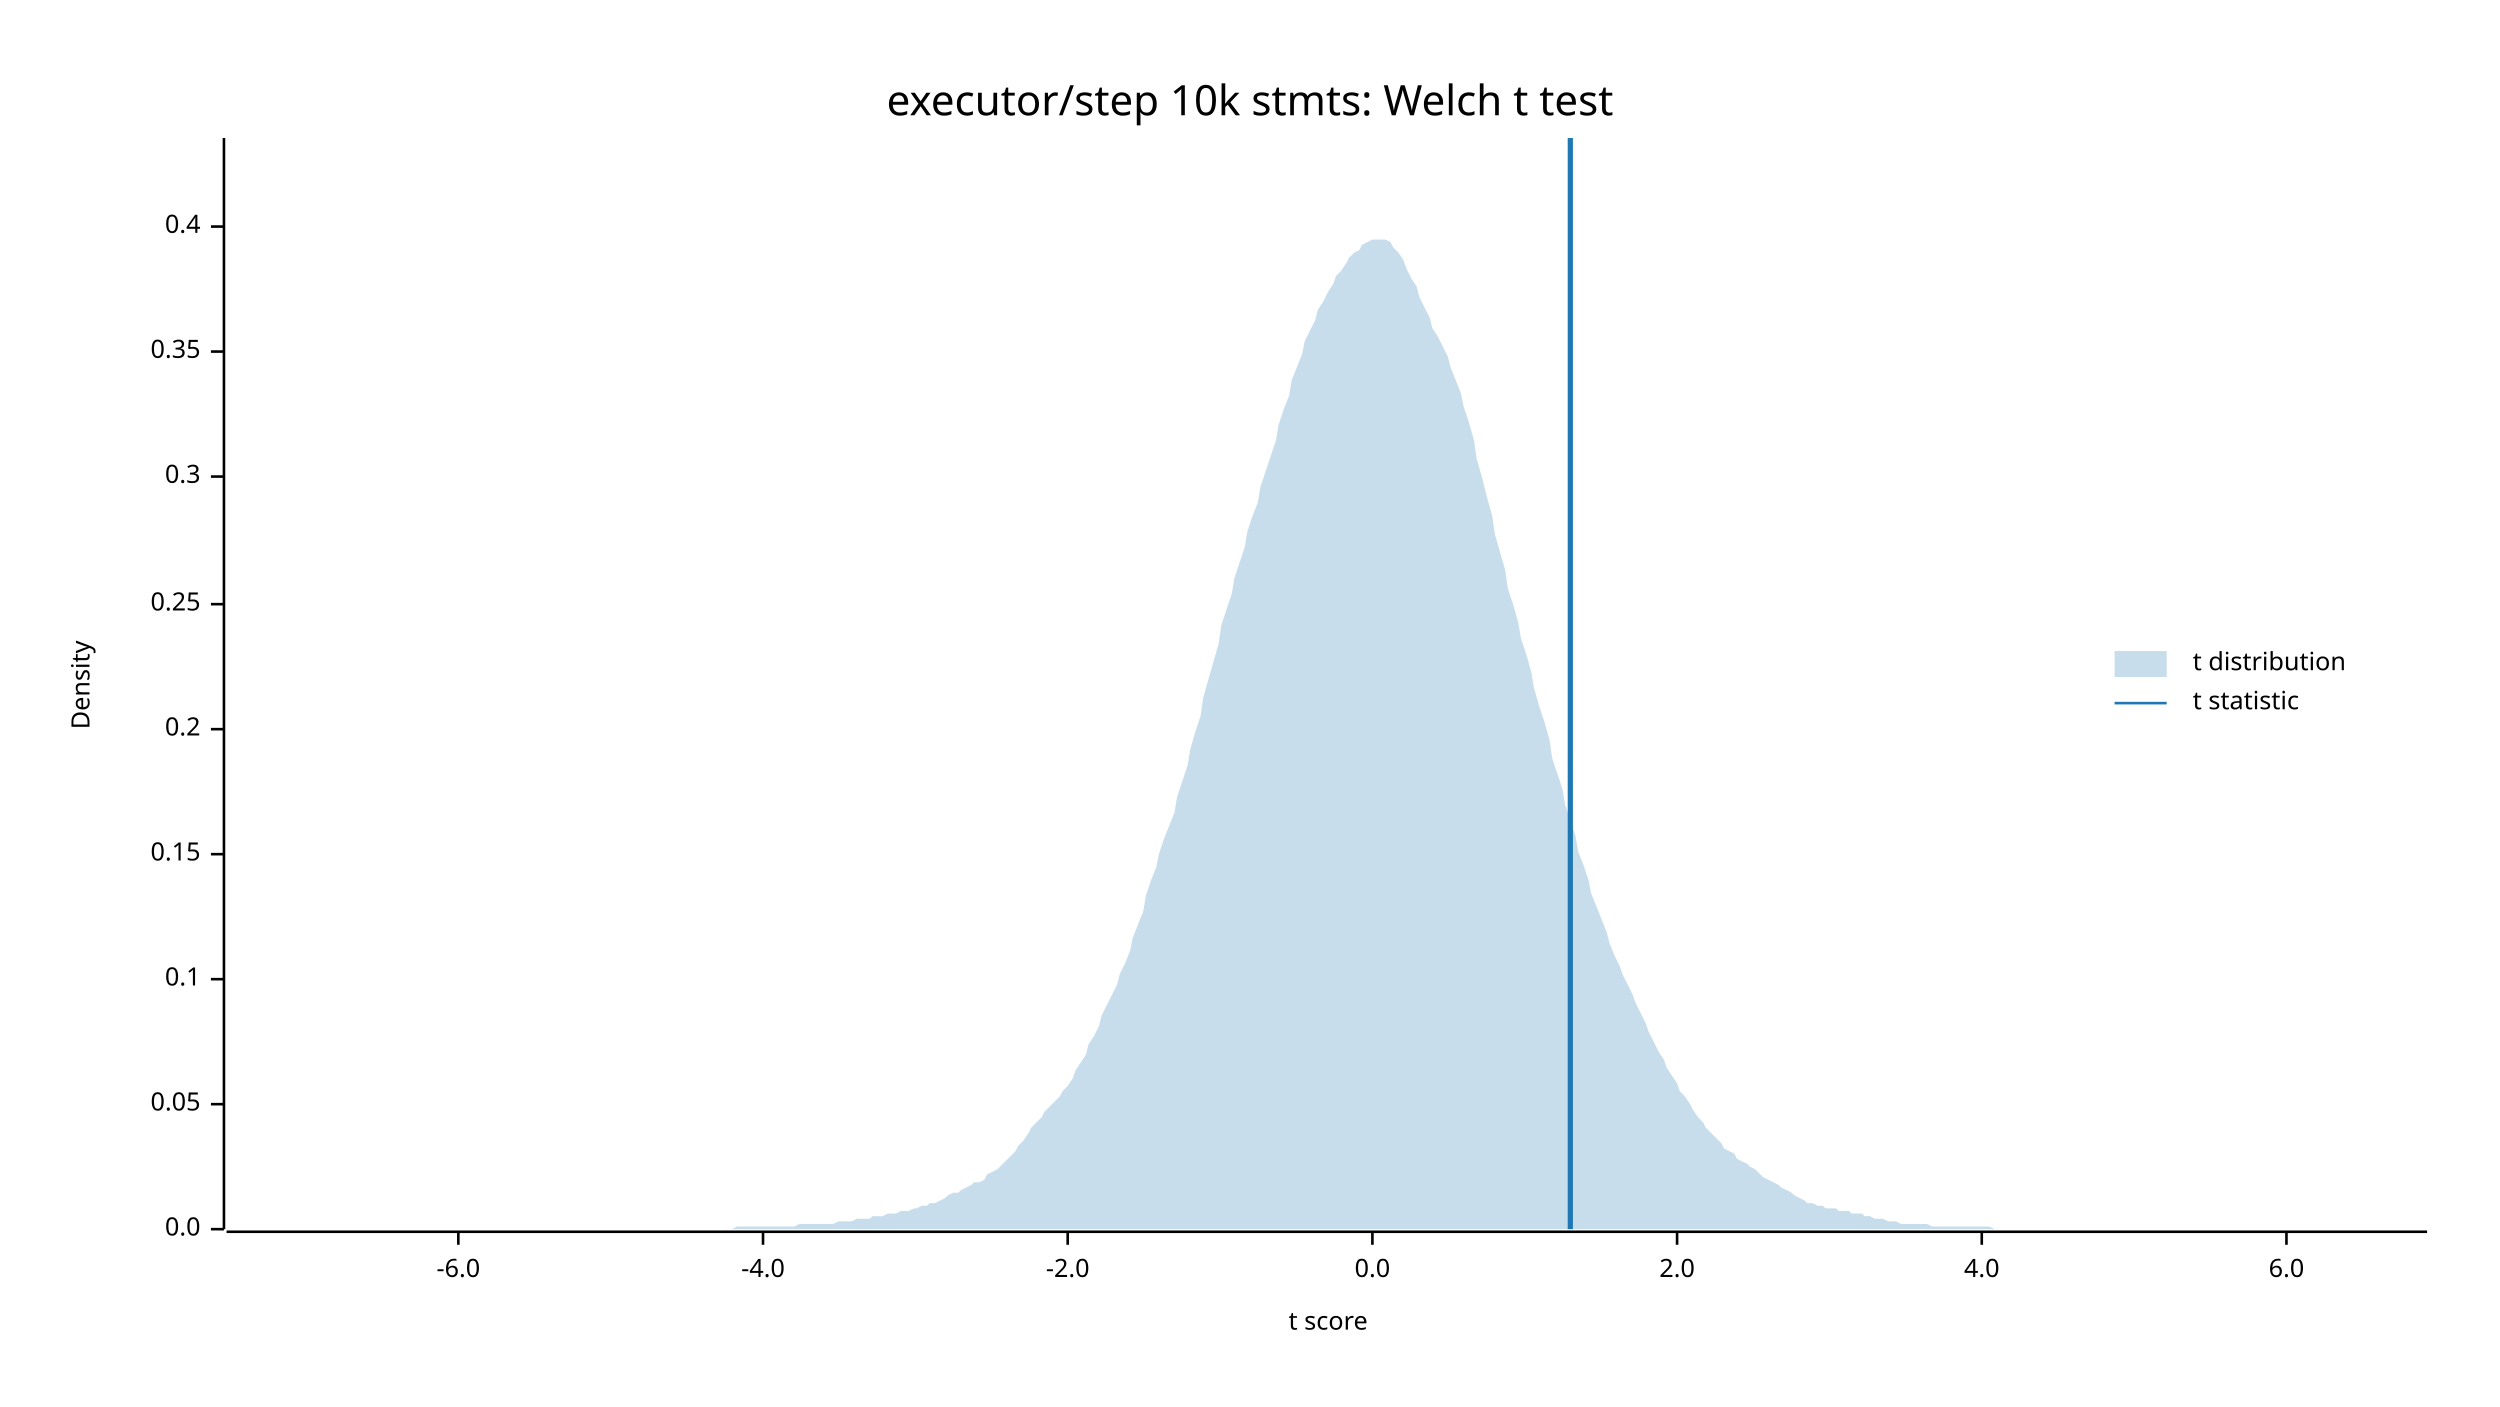
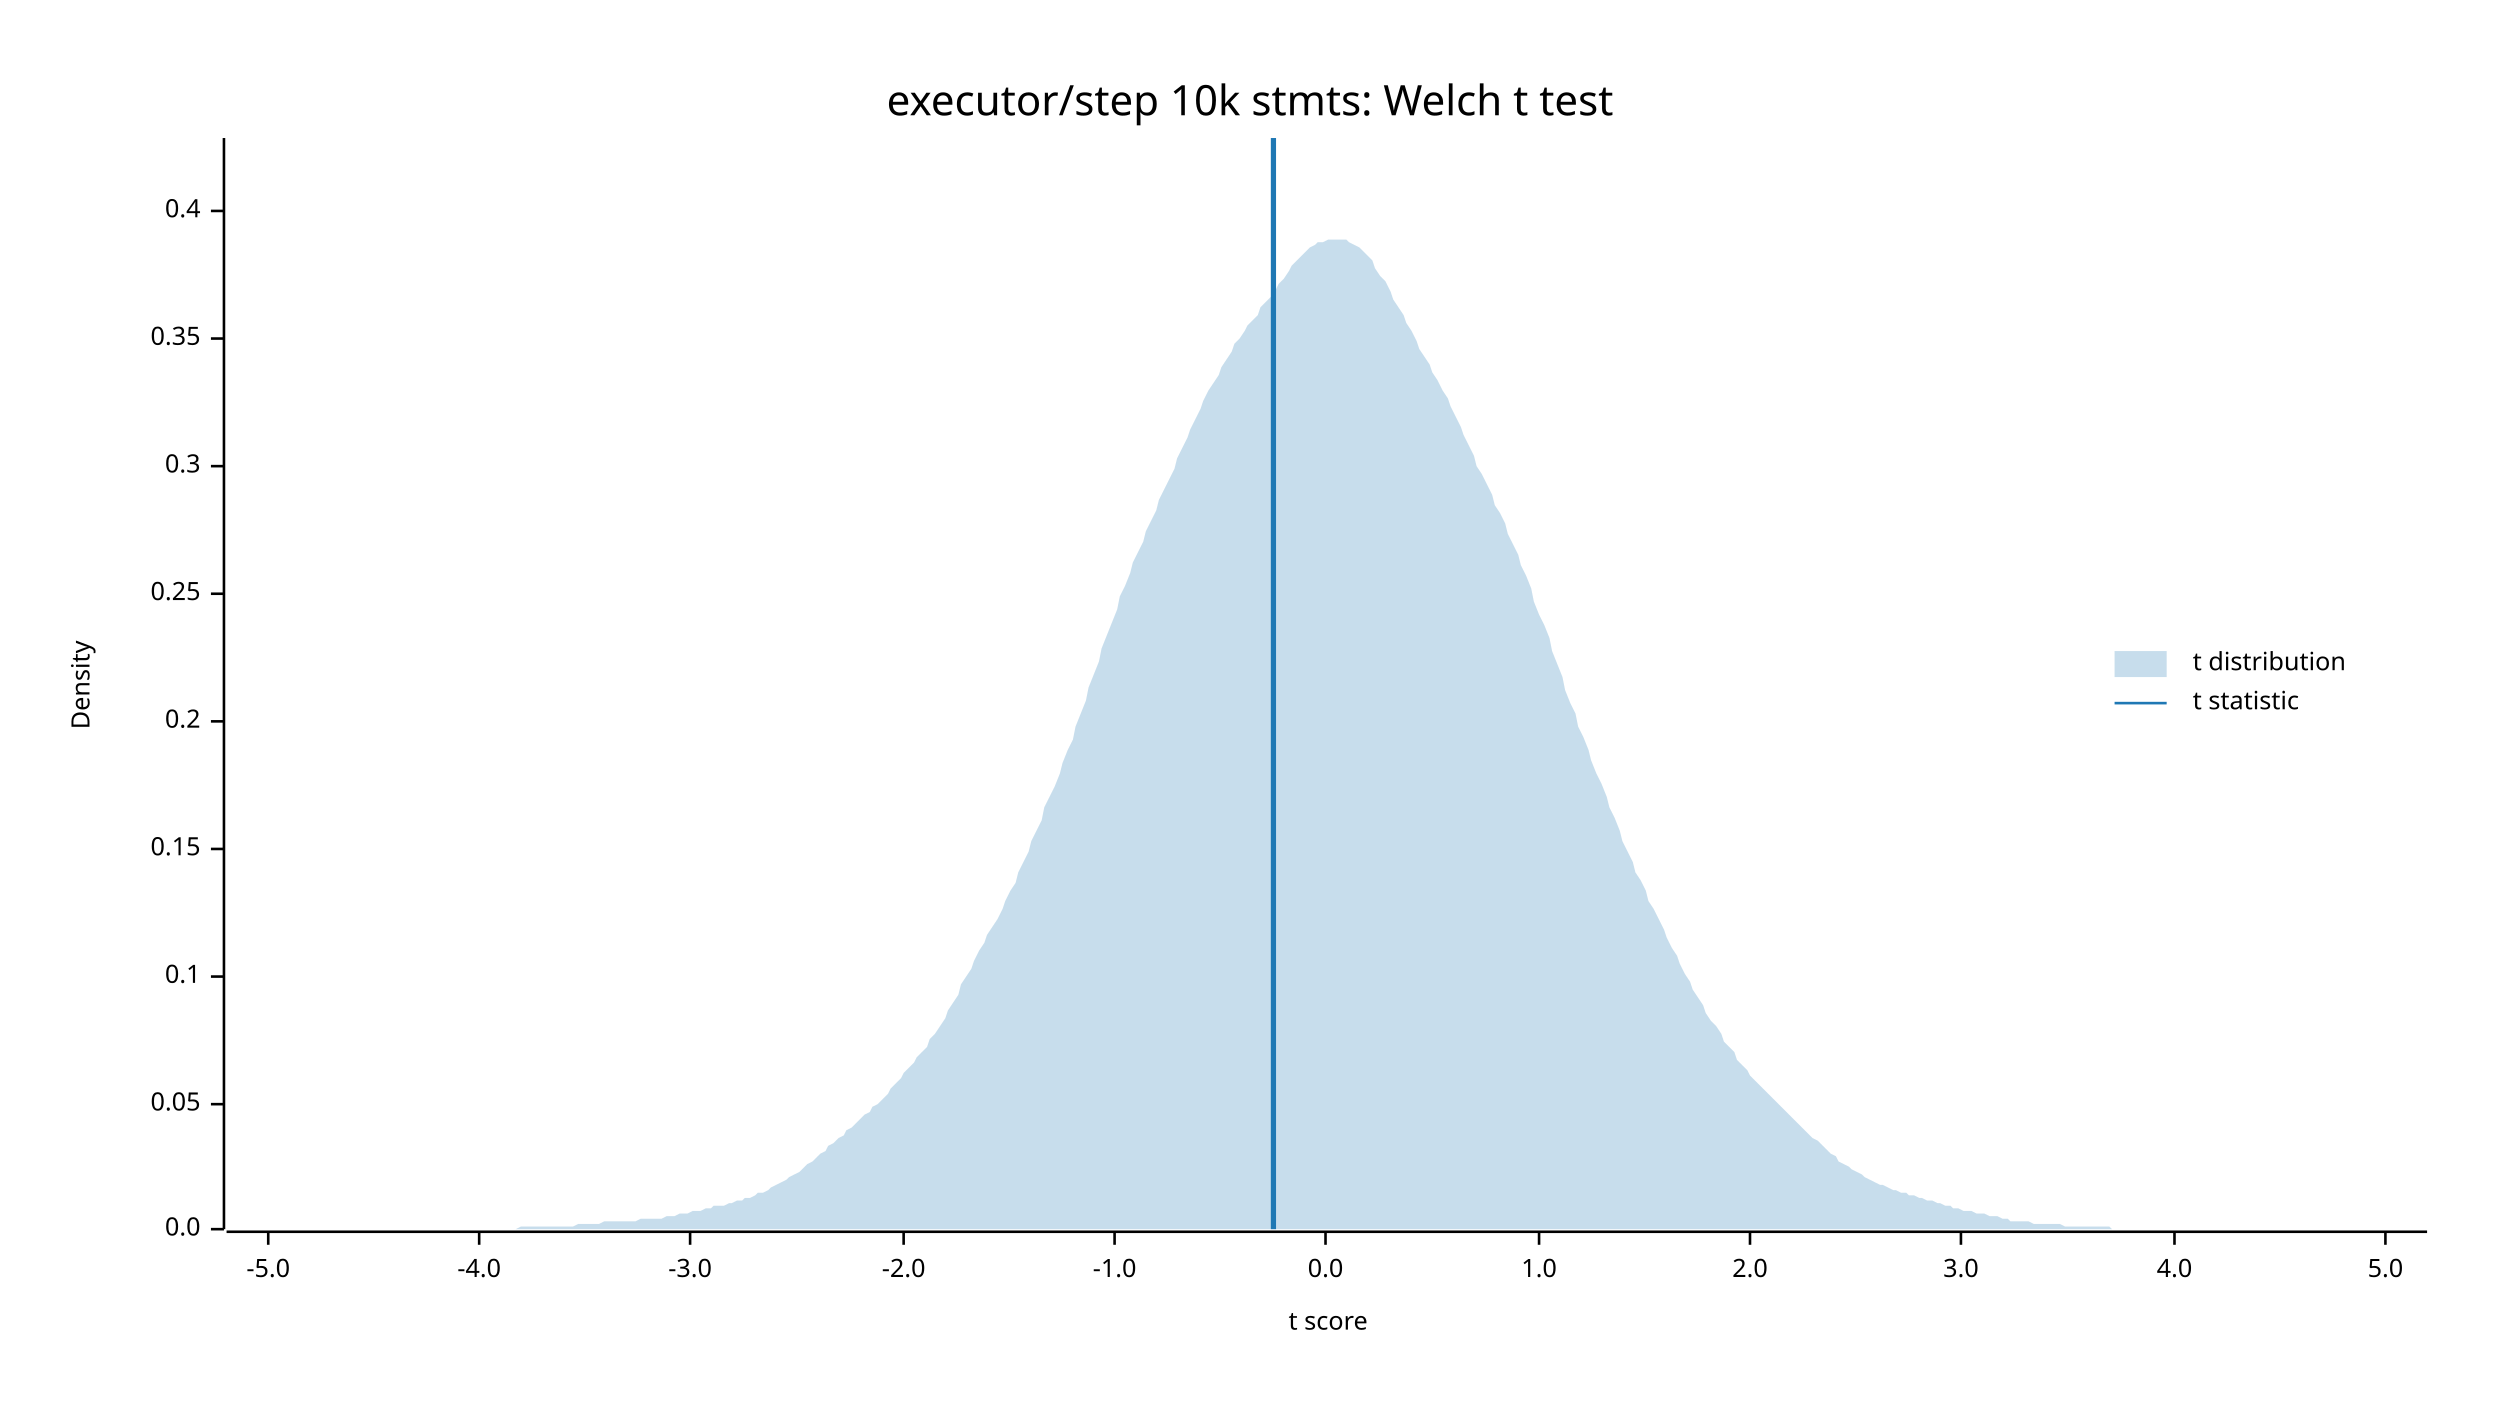
<svg xmlns="http://www.w3.org/2000/svg" width="960" height="540" viewBox="0 0 960 540">
  <text x="480" y="32" dy="0.76em" text-anchor="middle" font-family="sans-serif" font-size="16.129" opacity="1" fill="#000000">
executor/step 10k stmts: Welch t test
</text>
  <text x="27" y="263" dy="0.76em" text-anchor="middle" font-family="sans-serif" font-size="9.677" opacity="1" fill="#000000" transform="rotate(270, 27, 263)">
Density
</text>
  <text x="510" y="513" dy="-0.5ex" text-anchor="middle" font-family="sans-serif" font-size="9.677" opacity="1" fill="#000000">
t score
</text>
  <polyline fill="none" opacity="1" stroke="#000000" stroke-width="1" points="86,53 86,472 " />
  <text x="77" y="472" dy="0.5ex" text-anchor="end" font-family="sans-serif" font-size="9.677" opacity="1" fill="#000000">
0.0
</text>
  <polyline fill="none" opacity="1" stroke="#000000" stroke-width="1" points="81,472 86,472 " />
  <text x="77" y="424" dy="0.5ex" text-anchor="end" font-family="sans-serif" font-size="9.677" opacity="1" fill="#000000">
0.05
</text>
  <polyline fill="none" opacity="1" stroke="#000000" stroke-width="1" points="81,424 86,424 " />
-   <text x="77" y="376" dy="0.5ex" text-anchor="end" font-family="sans-serif" font-size="9.677" opacity="1" fill="#000000">
+   <text x="77" y="375" dy="0.5ex" text-anchor="end" font-family="sans-serif" font-size="9.677" opacity="1" fill="#000000">
0.1
</text>
-   <polyline fill="none" opacity="1" stroke="#000000" stroke-width="1" points="81,376 86,376 " />
-   <text x="77" y="328" dy="0.5ex" text-anchor="end" font-family="sans-serif" font-size="9.677" opacity="1" fill="#000000">
+   <polyline fill="none" opacity="1" stroke="#000000" stroke-width="1" points="81,375 86,375 " />
+   <text x="77" y="326" dy="0.5ex" text-anchor="end" font-family="sans-serif" font-size="9.677" opacity="1" fill="#000000">
0.15
</text>
-   <polyline fill="none" opacity="1" stroke="#000000" stroke-width="1" points="81,328 86,328 " />
-   <text x="77" y="280" dy="0.5ex" text-anchor="end" font-family="sans-serif" font-size="9.677" opacity="1" fill="#000000">
+   <polyline fill="none" opacity="1" stroke="#000000" stroke-width="1" points="81,326 86,326 " />
+   <text x="77" y="277" dy="0.5ex" text-anchor="end" font-family="sans-serif" font-size="9.677" opacity="1" fill="#000000">
0.2
</text>
-   <polyline fill="none" opacity="1" stroke="#000000" stroke-width="1" points="81,280 86,280 " />
-   <text x="77" y="232" dy="0.5ex" text-anchor="end" font-family="sans-serif" font-size="9.677" opacity="1" fill="#000000">
+   <polyline fill="none" opacity="1" stroke="#000000" stroke-width="1" points="81,277 86,277 " />
+   <text x="77" y="228" dy="0.5ex" text-anchor="end" font-family="sans-serif" font-size="9.677" opacity="1" fill="#000000">
0.25
</text>
-   <polyline fill="none" opacity="1" stroke="#000000" stroke-width="1" points="81,232 86,232 " />
-   <text x="77" y="183" dy="0.5ex" text-anchor="end" font-family="sans-serif" font-size="9.677" opacity="1" fill="#000000">
+   <polyline fill="none" opacity="1" stroke="#000000" stroke-width="1" points="81,228 86,228 " />
+   <text x="77" y="179" dy="0.5ex" text-anchor="end" font-family="sans-serif" font-size="9.677" opacity="1" fill="#000000">
0.3
</text>
-   <polyline fill="none" opacity="1" stroke="#000000" stroke-width="1" points="81,183 86,183 " />
-   <text x="77" y="135" dy="0.5ex" text-anchor="end" font-family="sans-serif" font-size="9.677" opacity="1" fill="#000000">
+   <polyline fill="none" opacity="1" stroke="#000000" stroke-width="1" points="81,179 86,179 " />
+   <text x="77" y="130" dy="0.5ex" text-anchor="end" font-family="sans-serif" font-size="9.677" opacity="1" fill="#000000">
0.35
</text>
-   <polyline fill="none" opacity="1" stroke="#000000" stroke-width="1" points="81,135 86,135 " />
-   <text x="77" y="87" dy="0.5ex" text-anchor="end" font-family="sans-serif" font-size="9.677" opacity="1" fill="#000000">
+   <polyline fill="none" opacity="1" stroke="#000000" stroke-width="1" points="81,130 86,130 " />
+   <text x="77" y="81" dy="0.5ex" text-anchor="end" font-family="sans-serif" font-size="9.677" opacity="1" fill="#000000">
0.4
</text>
-   <polyline fill="none" opacity="1" stroke="#000000" stroke-width="1" points="81,87 86,87 " />
+   <polyline fill="none" opacity="1" stroke="#000000" stroke-width="1" points="81,81 86,81 " />
  <polyline fill="none" opacity="1" stroke="#000000" stroke-width="1" points="87,473 932,473 " />
-   <text x="176" y="483" dy="0.76em" text-anchor="middle" font-family="sans-serif" font-size="9.677" opacity="1" fill="#000000">
- -6.0
+   <text x="103" y="483" dy="0.76em" text-anchor="middle" font-family="sans-serif" font-size="9.677" opacity="1" fill="#000000">
+ -5.0
</text>
-   <polyline fill="none" opacity="1" stroke="#000000" stroke-width="1" points="176,473 176,478 " />
-   <text x="293" y="483" dy="0.76em" text-anchor="middle" font-family="sans-serif" font-size="9.677" opacity="1" fill="#000000">
+   <polyline fill="none" opacity="1" stroke="#000000" stroke-width="1" points="103,473 103,478 " />
+   <text x="184" y="483" dy="0.76em" text-anchor="middle" font-family="sans-serif" font-size="9.677" opacity="1" fill="#000000">
-4.0
</text>
-   <polyline fill="none" opacity="1" stroke="#000000" stroke-width="1" points="293,473 293,478 " />
-   <text x="410" y="483" dy="0.76em" text-anchor="middle" font-family="sans-serif" font-size="9.677" opacity="1" fill="#000000">
+   <polyline fill="none" opacity="1" stroke="#000000" stroke-width="1" points="184,473 184,478 " />
+   <text x="265" y="483" dy="0.76em" text-anchor="middle" font-family="sans-serif" font-size="9.677" opacity="1" fill="#000000">
+ -3.0
+ </text>
+   <polyline fill="none" opacity="1" stroke="#000000" stroke-width="1" points="265,473 265,478 " />
+   <text x="347" y="483" dy="0.76em" text-anchor="middle" font-family="sans-serif" font-size="9.677" opacity="1" fill="#000000">
-2.0
</text>
-   <polyline fill="none" opacity="1" stroke="#000000" stroke-width="1" points="410,473 410,478 " />
-   <text x="527" y="483" dy="0.76em" text-anchor="middle" font-family="sans-serif" font-size="9.677" opacity="1" fill="#000000">
+   <polyline fill="none" opacity="1" stroke="#000000" stroke-width="1" points="347,473 347,478 " />
+   <text x="428" y="483" dy="0.76em" text-anchor="middle" font-family="sans-serif" font-size="9.677" opacity="1" fill="#000000">
+ -1.0
+ </text>
+   <polyline fill="none" opacity="1" stroke="#000000" stroke-width="1" points="428,473 428,478 " />
+   <text x="509" y="483" dy="0.76em" text-anchor="middle" font-family="sans-serif" font-size="9.677" opacity="1" fill="#000000">
0.0
</text>
-   <polyline fill="none" opacity="1" stroke="#000000" stroke-width="1" points="527,473 527,478 " />
-   <text x="644" y="483" dy="0.76em" text-anchor="middle" font-family="sans-serif" font-size="9.677" opacity="1" fill="#000000">
+   <polyline fill="none" opacity="1" stroke="#000000" stroke-width="1" points="509,473 509,478 " />
+   <text x="591" y="483" dy="0.76em" text-anchor="middle" font-family="sans-serif" font-size="9.677" opacity="1" fill="#000000">
+ 1.0
+ </text>
+   <polyline fill="none" opacity="1" stroke="#000000" stroke-width="1" points="591,473 591,478 " />
+   <text x="672" y="483" dy="0.76em" text-anchor="middle" font-family="sans-serif" font-size="9.677" opacity="1" fill="#000000">
2.0
</text>
-   <polyline fill="none" opacity="1" stroke="#000000" stroke-width="1" points="644,473 644,478 " />
-   <text x="761" y="483" dy="0.76em" text-anchor="middle" font-family="sans-serif" font-size="9.677" opacity="1" fill="#000000">
+   <polyline fill="none" opacity="1" stroke="#000000" stroke-width="1" points="672,473 672,478 " />
+   <text x="753" y="483" dy="0.76em" text-anchor="middle" font-family="sans-serif" font-size="9.677" opacity="1" fill="#000000">
+ 3.0
+ </text>
+   <polyline fill="none" opacity="1" stroke="#000000" stroke-width="1" points="753,473 753,478 " />
+   <text x="835" y="483" dy="0.76em" text-anchor="middle" font-family="sans-serif" font-size="9.677" opacity="1" fill="#000000">
4.0
</text>
-   <polyline fill="none" opacity="1" stroke="#000000" stroke-width="1" points="761,473 761,478 " />
-   <text x="878" y="483" dy="0.76em" text-anchor="middle" font-family="sans-serif" font-size="9.677" opacity="1" fill="#000000">
- 6.0
+   <polyline fill="none" opacity="1" stroke="#000000" stroke-width="1" points="835,473 835,478 " />
+   <text x="916" y="483" dy="0.76em" text-anchor="middle" font-family="sans-serif" font-size="9.677" opacity="1" fill="#000000">
+ 5.0
</text>
-   <polyline fill="none" opacity="1" stroke="#000000" stroke-width="1" points="878,473 878,478 " />
-   <polygon opacity="0.25" fill="#1F78B4" points="87,472 88,472 90,472 92,472 93,472 95,472 97,472 98,472 100,472 102,472 103,472 105,472 107,472 109,472 110,472 112,472 114,472 115,472 117,472 119,472 120,472 122,472 124,472 125,472 127,472 129,472 131,472 132,472 134,472 136,472 137,472 139,472 141,472 142,472 144,472 146,472 147,472 149,472 151,472 153,472 154,472 156,472 158,472 159,472 161,472 163,472 164,472 166,472 168,472 169,472 171,472 173,472 175,472 176,472 178,472 180,472 181,472 183,472 185,472 186,472 188,472 190,472 191,472 193,472 195,472 197,472 198,472 200,472 202,472 203,472 205,472 207,472 208,472 210,472 212,472 214,472 215,472 217,472 219,472 220,472 222,472 224,472 225,472 227,472 229,472 230,472 232,472 234,472 236,472 237,472 239,472 241,472 242,472 244,472 246,472 247,472 249,472 251,472 252,472 254,472 256,472 258,472 259,472 261,472 263,472 264,472 266,472 268,472 269,472 271,472 273,472 274,472 276,472 278,472 280,472 281,472 283,471 285,471 286,471 288,471 290,471 291,471 293,471 295,471 296,471 298,471 300,471 302,471 303,471 305,471 307,470 308,470 310,470 312,470 313,470 315,470 317,470 318,470 320,470 322,469 324,469 325,469 327,469 329,468 330,468 332,468 334,468 335,467 337,467 339,467 341,466 342,466 344,466 346,465 347,465 349,465 351,464 352,464 354,463 356,463 357,462 359,462 361,461 363,460 364,459 366,458 368,458 369,457 371,456 373,455 374,454 376,454 378,453 379,451 381,450 383,449 385,447 386,446 388,444 390,442 391,440 393,438 395,435 396,433 398,431 400,429 401,427 403,425 405,423 407,421 408,419 410,417 412,414 413,411 415,408 417,405 418,401 420,398 422,394 423,390 425,386 427,382 429,378 430,374 432,370 434,365 435,360 437,355 439,350 440,344 442,338 444,333 445,328 447,322 449,317 451,312 452,306 454,300 456,294 457,288 459,281 461,275 462,268 464,261 466,254 468,247 469,240 471,234 473,228 474,222 476,216 478,210 479,204 481,198 483,193 484,187 486,181 488,175 490,169 491,163 493,157 495,152 496,146 498,141 500,136 501,131 503,127 505,123 506,119 508,116 510,112 512,109 513,106 515,104 517,101 518,99 520,97 522,96 523,94 525,93 527,92 528,92 530,92 532,92 534,93 535,95 537,97 539,100 540,103 542,107 544,110 545,114 547,118 549,122 550,126 552,129 554,133 556,137 557,141 559,146 561,151 562,156 564,162 566,169 567,176 569,183 571,191 573,198 574,205 576,212 578,219 579,226 581,232 583,239 584,245 586,251 588,258 589,264 591,271 593,277 595,284 596,291 598,297 600,303 601,309 603,315 605,321 606,327 608,332 610,338 611,343 613,348 615,353 617,358 618,362 620,367 622,371 623,374 625,378 627,382 628,385 630,389 632,393 633,396 635,400 637,404 639,407 640,410 642,413 644,416 645,419 647,421 649,424 650,426 652,429 654,431 655,433 657,435 659,437 661,439 662,441 664,442 666,443 667,445 669,446 671,447 672,448 674,449 676,451 677,452 679,453 681,454 683,455 684,456 686,457 688,458 689,459 691,460 693,461 694,462 696,462 698,463 700,463 701,464 703,464 705,464 706,465 708,465 710,465 711,466 713,466 715,466 716,467 718,467 720,468 722,468 723,468 725,469 727,469 728,469 730,470 732,470 733,470 735,470 737,470 738,470 740,470 742,471 744,471 745,471 747,471 749,471 750,471 752,471 754,471 755,471 757,471 759,471 760,471 762,471 764,471 766,472 767,472 769,472 771,472 772,472 774,472 776,472 777,472 779,472 781,472 782,472 784,472 786,472 788,472 789,472 791,472 793,472 794,472 796,472 798,472 799,472 801,472 803,472 804,472 806,472 808,472 810,472 811,472 813,472 815,472 816,472 818,472 820,472 821,472 823,472 825,472 827,472 828,472 830,472 832,472 833,472 835,472 837,472 838,472 840,472 842,472 843,472 845,472 847,472 849,472 850,472 852,472 854,472 855,472 857,472 859,472 860,472 862,472 864,472 865,472 867,472 869,472 871,472 872,472 874,472 876,472 877,472 879,472 881,472 882,472 884,472 886,472 887,472 889,472 891,472 893,472 894,472 896,472 898,472 899,472 901,472 903,472 904,472 906,472 908,472 909,472 911,472 913,472 915,472 916,472 918,472 920,472 921,472 923,472 925,472 926,472 928,472 930,472 932,472 932,472 87,472 " />
-   <polyline fill="none" opacity="1" stroke="#1F78B4" stroke-width="2" points="603,472 603,53 " />
+   <polyline fill="none" opacity="1" stroke="#000000" stroke-width="1" points="916,473 916,478 " />
+   <polygon opacity="0.25" fill="#1F78B4" points="87,472 88,472 90,472 92,472 93,472 95,472 97,472 98,472 100,472 102,472 103,472 105,472 107,472 109,472 110,472 112,472 114,472 115,472 117,472 119,472 120,472 122,472 124,472 125,472 127,472 129,472 131,472 132,472 134,472 136,472 137,472 139,472 141,472 142,472 144,472 146,472 147,472 149,472 151,472 153,472 154,472 156,472 158,472 159,472 161,472 163,472 164,472 166,472 168,472 169,472 171,472 173,472 175,472 176,472 178,472 180,472 181,472 183,472 185,472 186,472 188,472 190,472 191,472 193,472 195,472 197,472 198,472 200,471 202,471 203,471 205,471 207,471 208,471 210,471 212,471 214,471 215,471 217,471 219,471 220,471 222,470 224,470 225,470 227,470 229,470 230,470 232,469 234,469 236,469 237,469 239,469 241,469 242,469 244,469 246,468 247,468 249,468 251,468 252,468 254,468 256,467 258,467 259,467 261,466 263,466 264,466 266,465 268,465 269,465 271,464 273,464 274,463 276,463 278,463 280,462 281,462 283,461 285,461 286,460 288,460 290,459 291,458 293,458 295,457 296,456 298,455 300,454 302,453 303,452 305,451 307,450 308,449 310,447 312,446 313,445 315,443 317,442 318,440 320,439 322,437 324,436 325,434 327,433 329,431 330,430 332,428 334,427 335,425 337,424 339,422 341,420 342,418 344,416 346,414 347,412 349,410 351,408 352,406 354,404 356,402 357,399 359,397 361,394 363,391 364,388 366,385 368,382 369,378 371,375 373,372 374,369 376,365 378,362 379,359 381,356 383,353 385,349 386,346 388,342 390,339 391,335 393,331 395,327 396,323 398,319 400,315 401,310 403,306 405,302 407,297 408,293 410,288 412,284 413,279 415,274 417,269 418,264 420,259 422,254 423,249 425,244 427,239 429,234 430,229 432,225 434,220 435,216 437,212 439,208 440,204 442,200 444,196 445,192 447,188 449,184 451,180 452,176 454,172 456,168 457,165 459,161 461,157 462,154 464,150 466,147 468,144 469,141 471,138 473,135 474,132 476,130 478,127 479,125 481,123 483,121 484,118 486,116 488,114 490,111 491,109 493,107 495,104 496,102 498,100 500,98 501,97 503,95 505,94 506,93 508,93 510,92 512,92 513,92 515,92 517,92 518,93 520,94 522,95 523,96 525,98 527,100 528,103 530,106 532,108 534,112 535,115 537,118 539,121 540,124 542,127 544,131 545,134 547,137 549,140 550,143 552,146 554,150 556,153 557,156 559,160 561,164 562,167 564,171 566,175 567,179 569,182 571,186 573,190 574,194 576,197 578,201 579,205 581,209 583,213 584,217 586,221 588,226 589,231 591,236 593,240 595,245 596,250 598,255 600,260 601,265 603,270 605,274 606,279 608,283 610,288 611,292 613,297 615,301 617,306 618,310 620,314 622,319 623,323 625,327 627,331 628,335 630,338 632,342 633,346 635,349 637,353 639,357 640,360 642,364 644,367 645,370 647,374 649,377 650,380 652,383 654,386 655,389 657,392 659,394 661,397 662,400 664,402 666,404 667,407 669,409 671,411 672,413 674,415 676,417 677,418 679,420 681,422 683,424 684,425 686,427 688,429 689,430 691,432 693,434 694,435 696,437 698,438 700,440 701,441 703,443 705,444 706,446 708,447 710,448 711,449 713,450 715,451 716,452 718,453 720,454 722,455 723,455 725,456 727,457 728,457 730,458 732,458 733,459 735,459 737,460 738,460 740,461 742,461 744,462 745,462 747,463 749,463 750,464 752,464 754,465 755,465 757,465 759,466 760,466 762,466 764,467 766,467 767,467 769,468 771,468 772,469 774,469 776,469 777,469 779,469 781,470 782,470 784,470 786,470 788,470 789,470 791,470 793,471 794,471 796,471 798,471 799,471 801,471 803,471 804,471 806,471 808,471 810,471 811,472 813,472 815,472 816,472 818,472 820,472 821,472 823,472 825,472 827,472 828,472 830,472 832,472 833,472 835,472 837,472 838,472 840,472 842,472 843,472 845,472 847,472 849,472 850,472 852,472 854,472 855,472 857,472 859,472 860,472 862,472 864,472 865,472 867,472 869,472 871,472 872,472 874,472 876,472 877,472 879,472 881,472 882,472 884,472 886,472 887,472 889,472 891,472 893,472 894,472 896,472 898,472 899,472 901,472 903,472 904,472 906,472 908,472 909,472 911,472 913,472 915,472 916,472 918,472 920,472 921,472 923,472 925,472 926,472 928,472 930,472 932,472 932,472 87,472 " />
+   <polyline fill="none" opacity="1" stroke="#1F78B4" stroke-width="2" points="489,472 489,53 " />
  <text x="842" y="250" dy="0.76em" text-anchor="start" font-family="sans-serif" font-size="9.677" opacity="1" fill="#000000">
t distribution
</text>
  <text x="842" y="265" dy="0.76em" text-anchor="start" font-family="sans-serif" font-size="9.677" opacity="1" fill="#000000">
t statistic
</text>
  <rect x="812" y="250" width="20" height="10" opacity="0.25" fill="#1F78B4" stroke="none" />
  <polyline fill="none" opacity="1" stroke="#1F78B4" stroke-width="1" points="812,270 832,270 " />
</svg>
